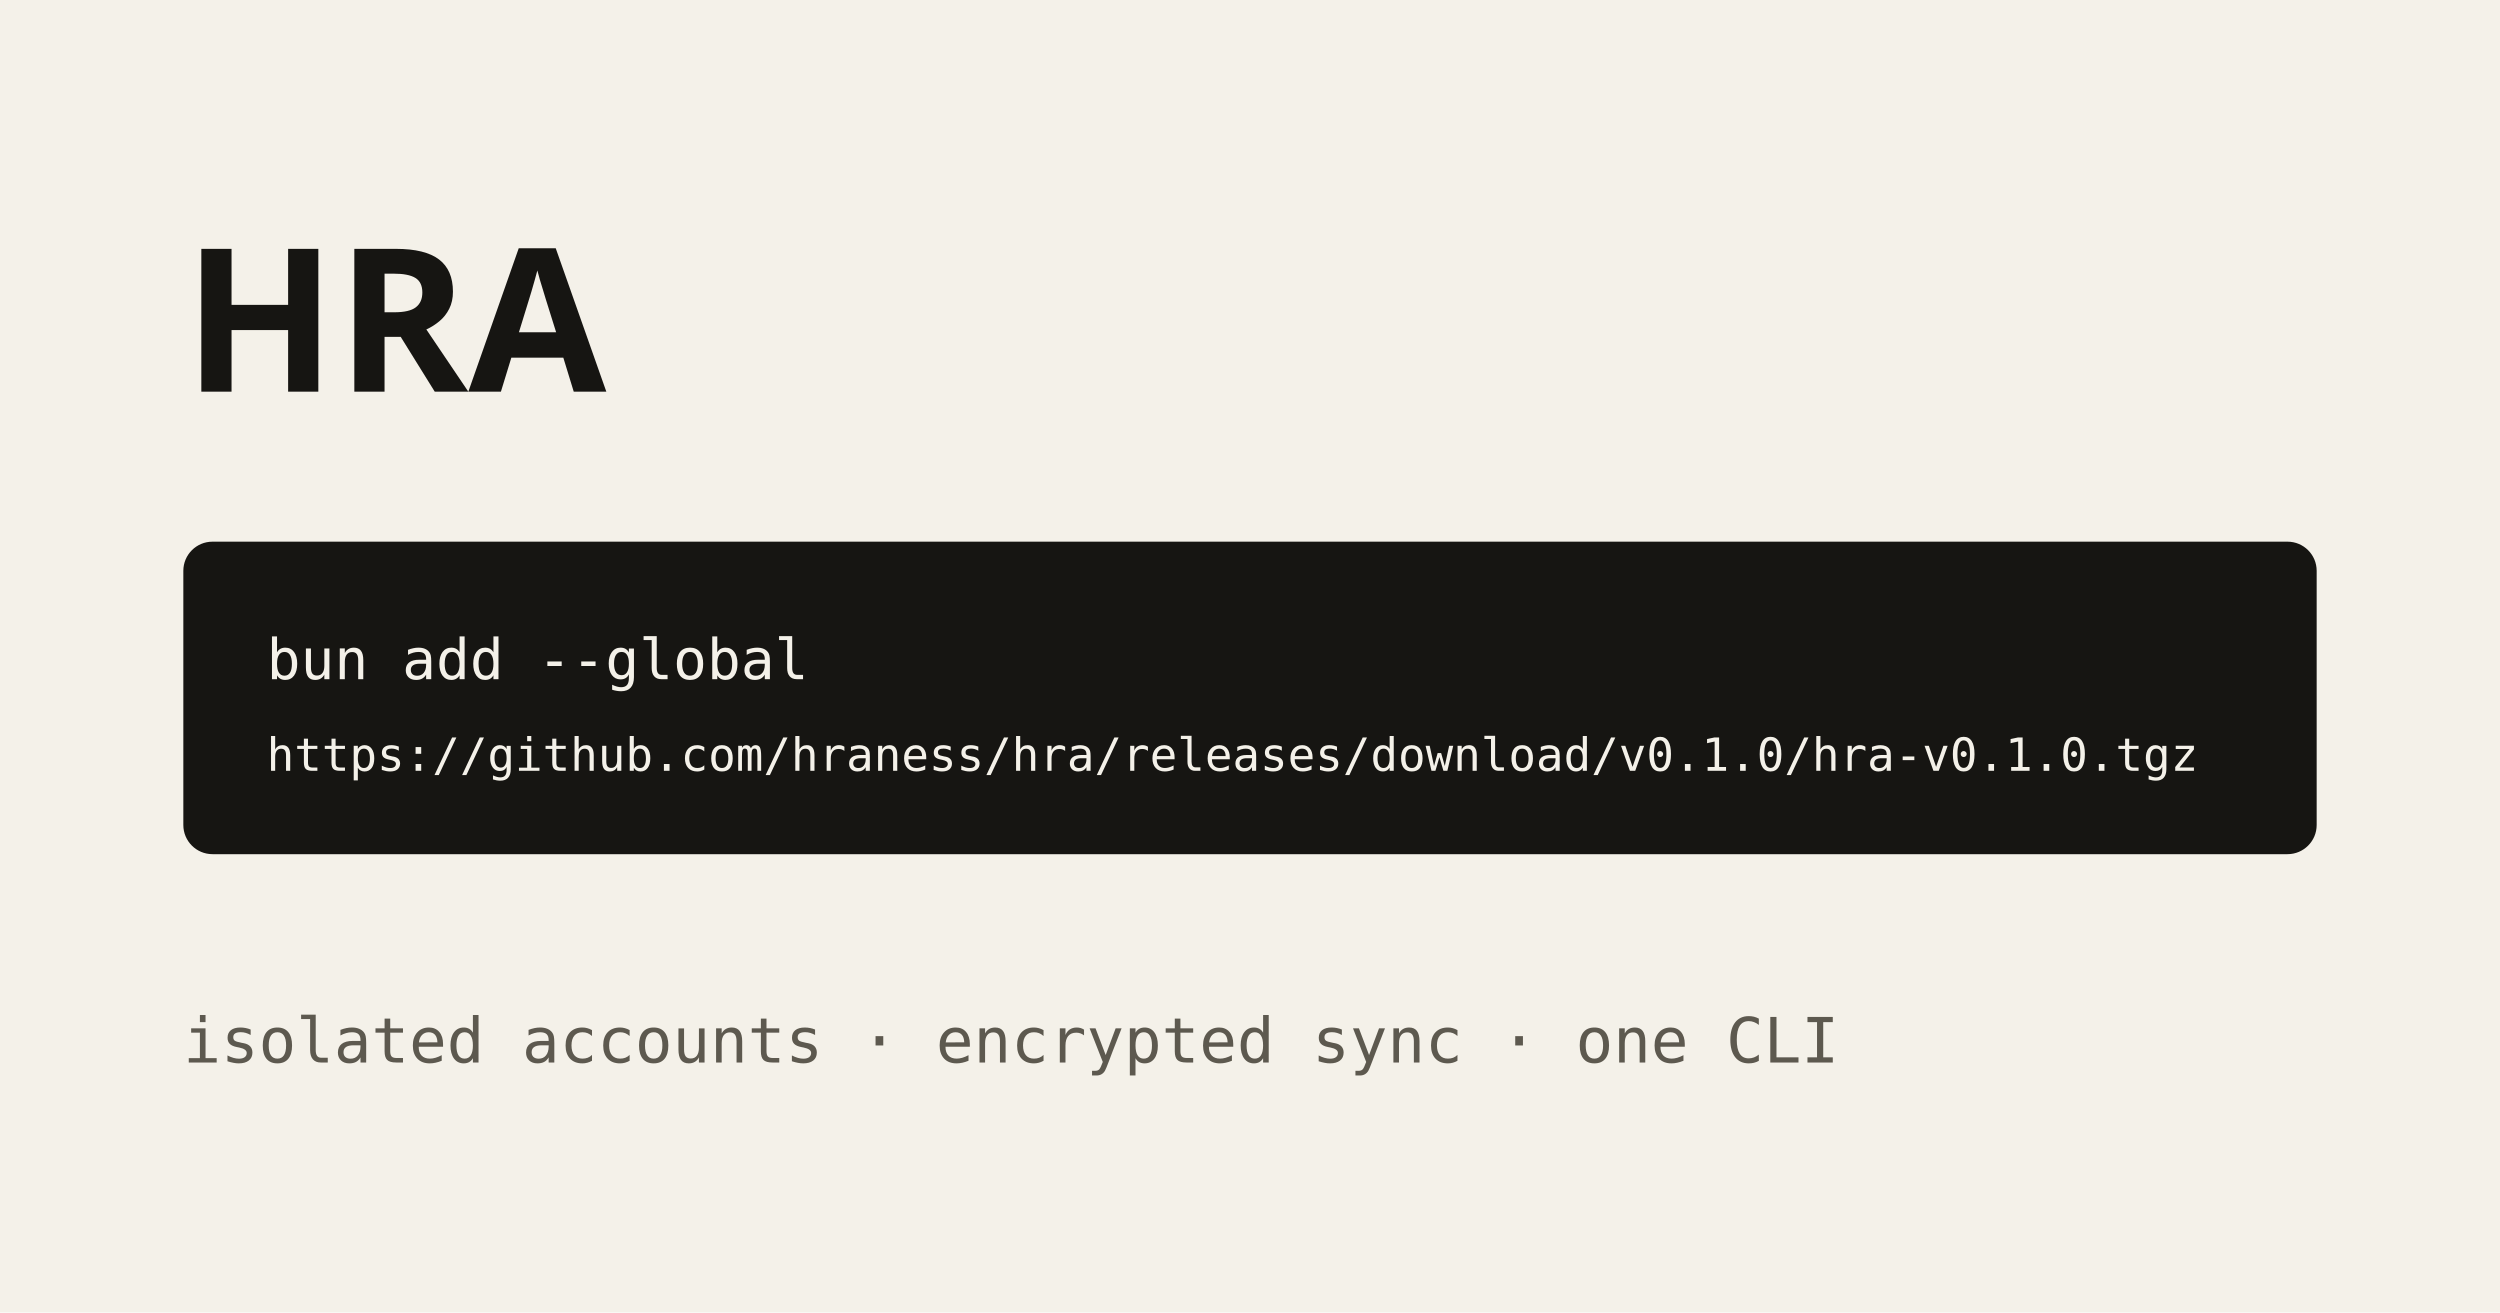
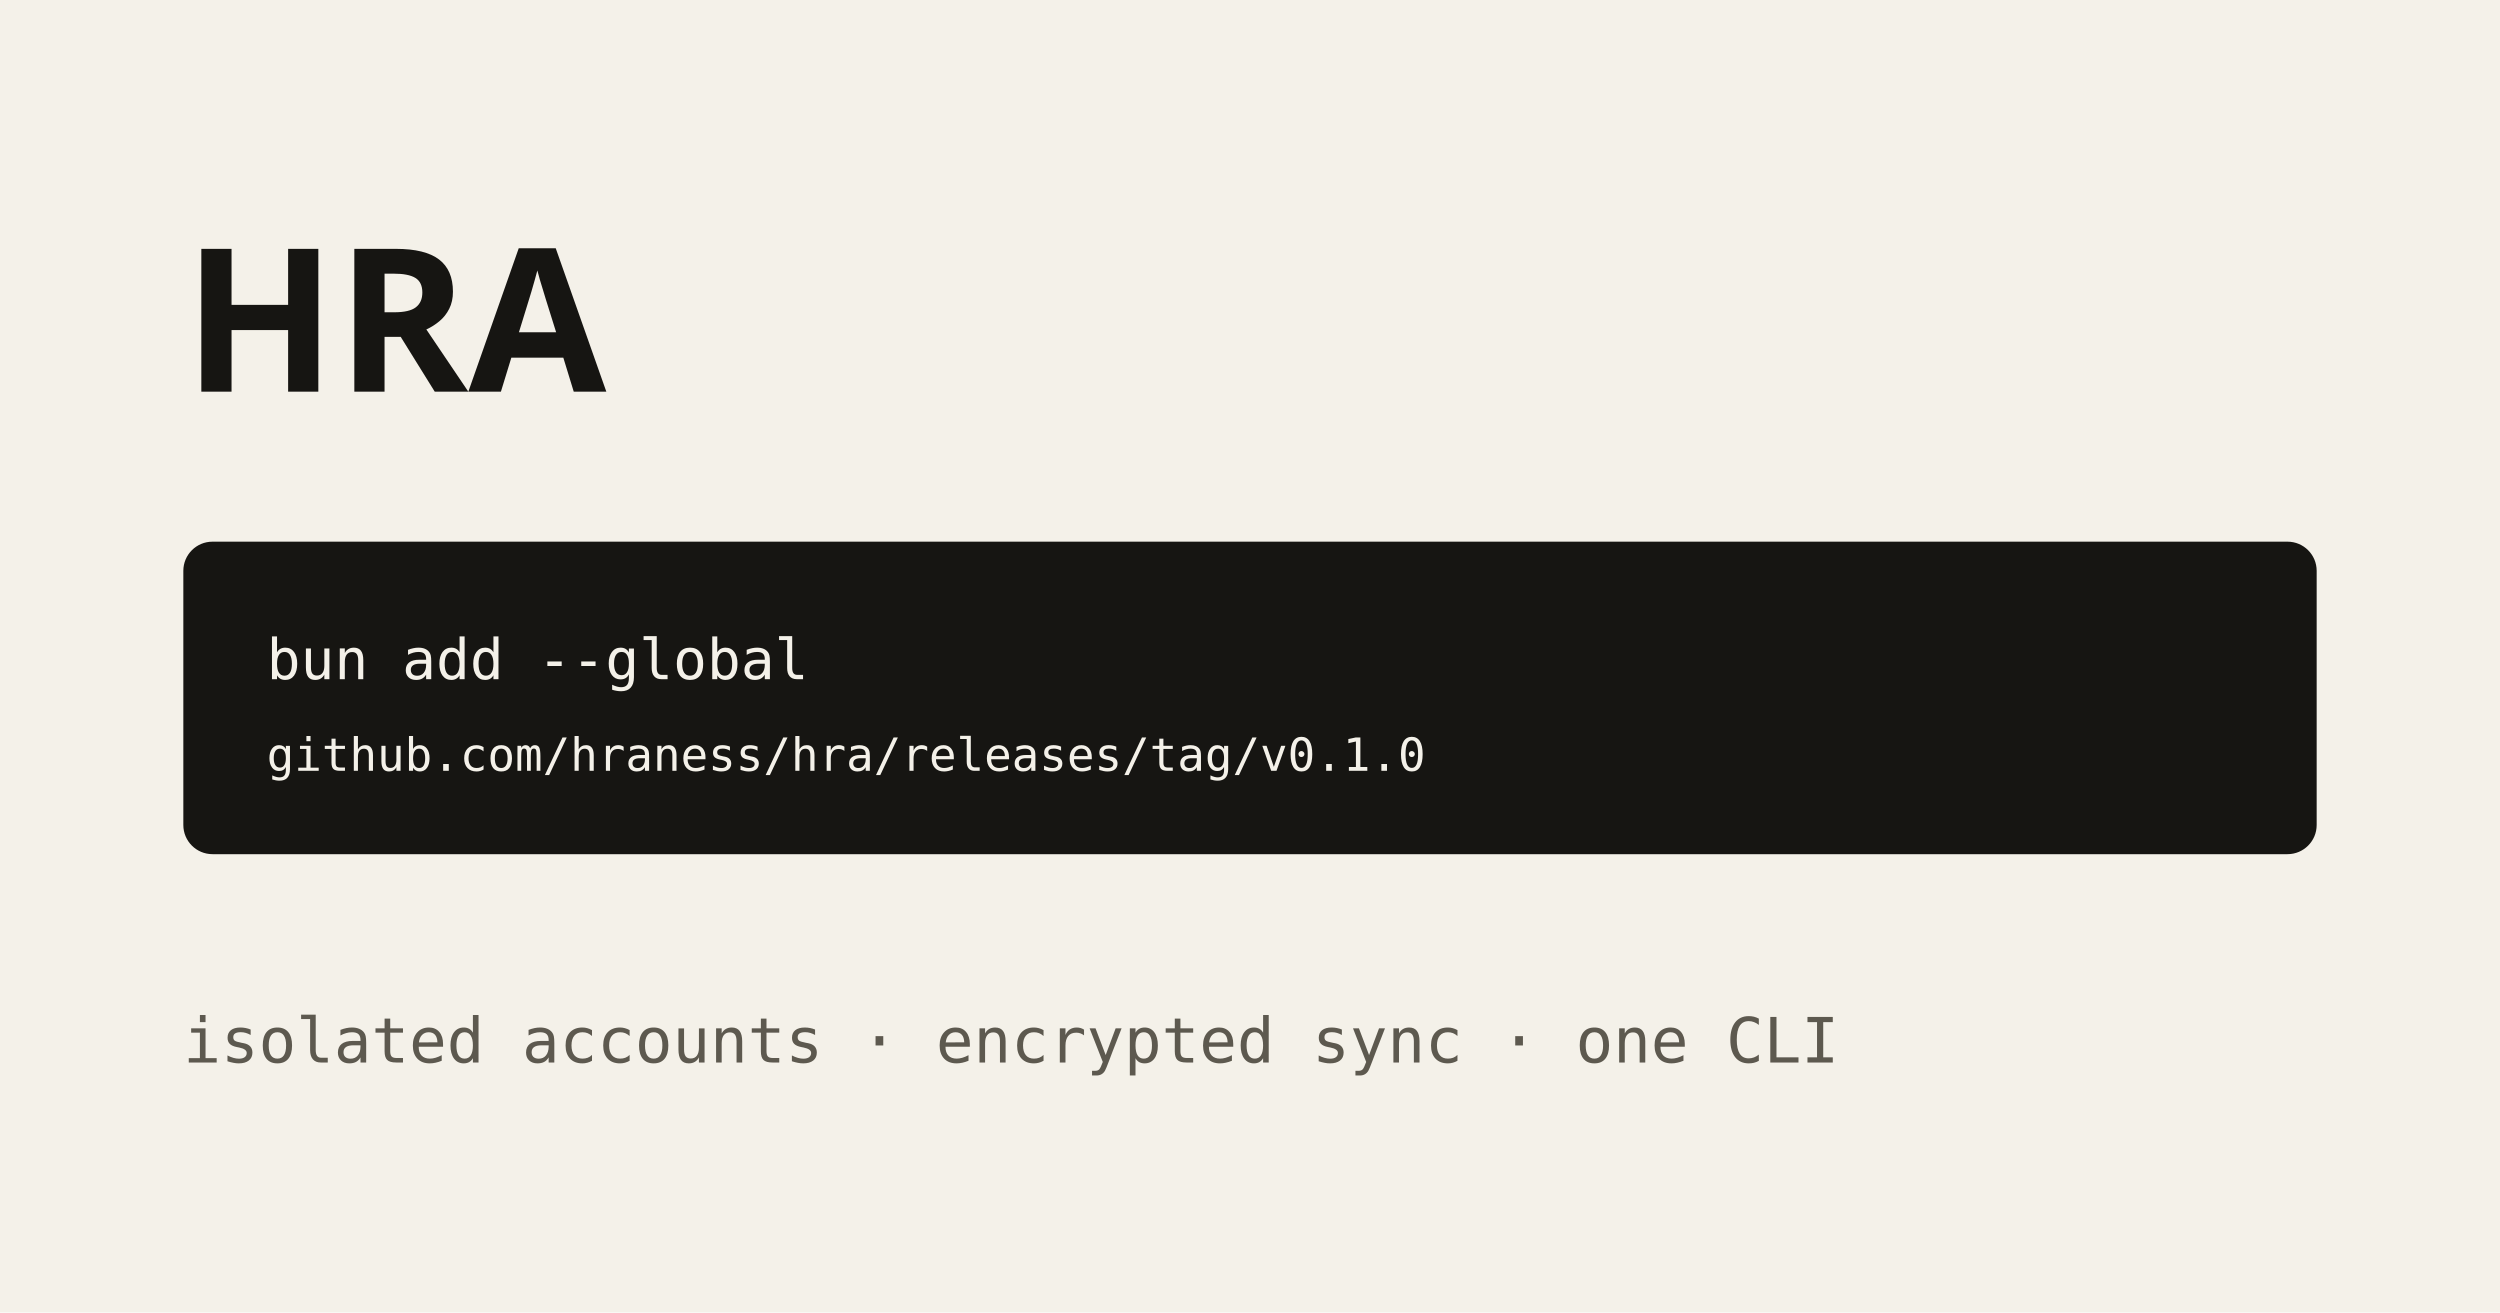
<svg xmlns="http://www.w3.org/2000/svg" viewBox="0 0 1200 630" role="img" aria-labelledby="title description">
  <style>@font-face{font-display:swap;font-family:"Nebula Sans";font-style:normal;font-weight:700;src:url("/fonts/nebula-sans/NebulaSans-Bold.woff2") format("woff2")}</style>
  <rect width="1200" height="630" fill="#f4f1e9" />
  <text x="88" y="188" fill="#161512" font-family="Nebula Sans, ui-sans-serif, system-ui, sans-serif" font-size="96" font-weight="700">HRA</text>
  <rect x="88" y="260" width="1024" height="150" rx="14" fill="#161512" />
  <text x="128" y="326" fill="#f4f1e9" font-family="ui-monospace, monospace" font-size="27">bun add --global</text>
-   <text x="128" y="370" fill="#f4f1e9" font-family="ui-monospace, monospace" font-size="22">https://github.com/hraness/hra/releases/download/v0.1.0/hra-v0.1.0.tgz</text>
+   <text x="128" y="370" fill="#f4f1e9" font-family="ui-monospace, monospace" font-size="22">github.com/hraness/hra/releases/tag/v0.1.0</text>
  <text x="88" y="510" fill="#5d594f" font-family="ui-monospace, monospace" font-size="30">isolated accounts · encrypted sync · one CLI</text>
</svg>
